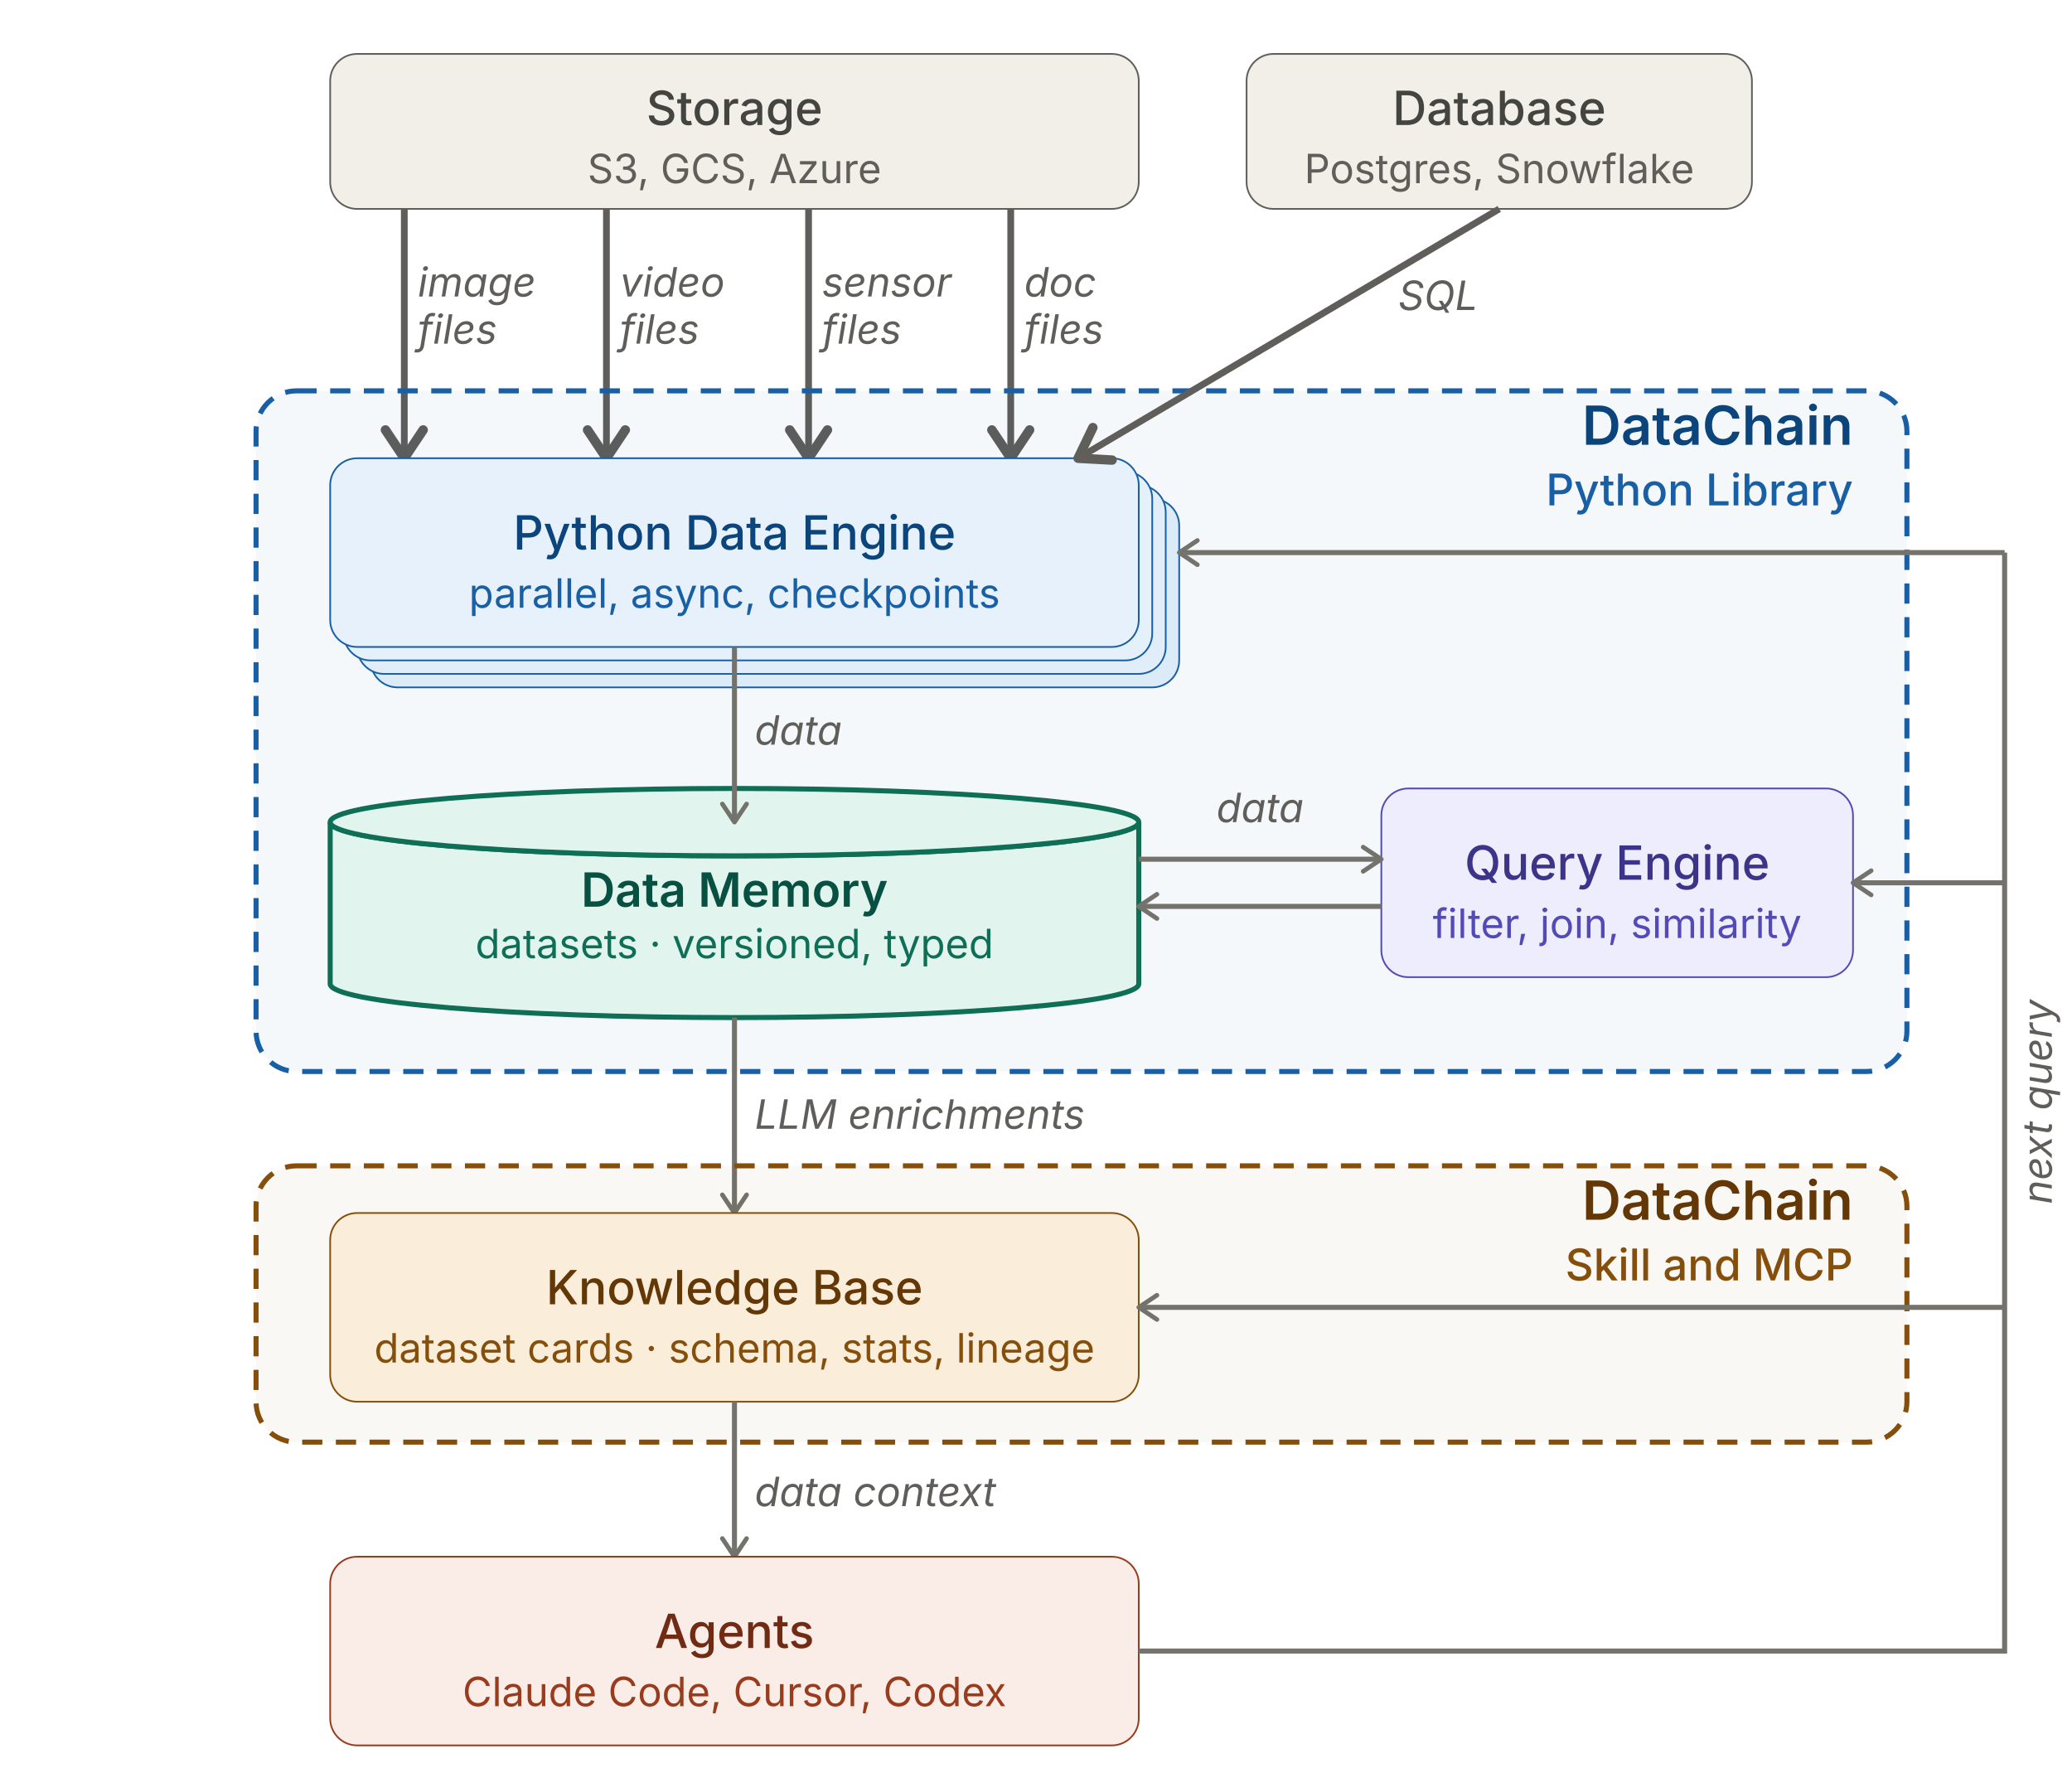
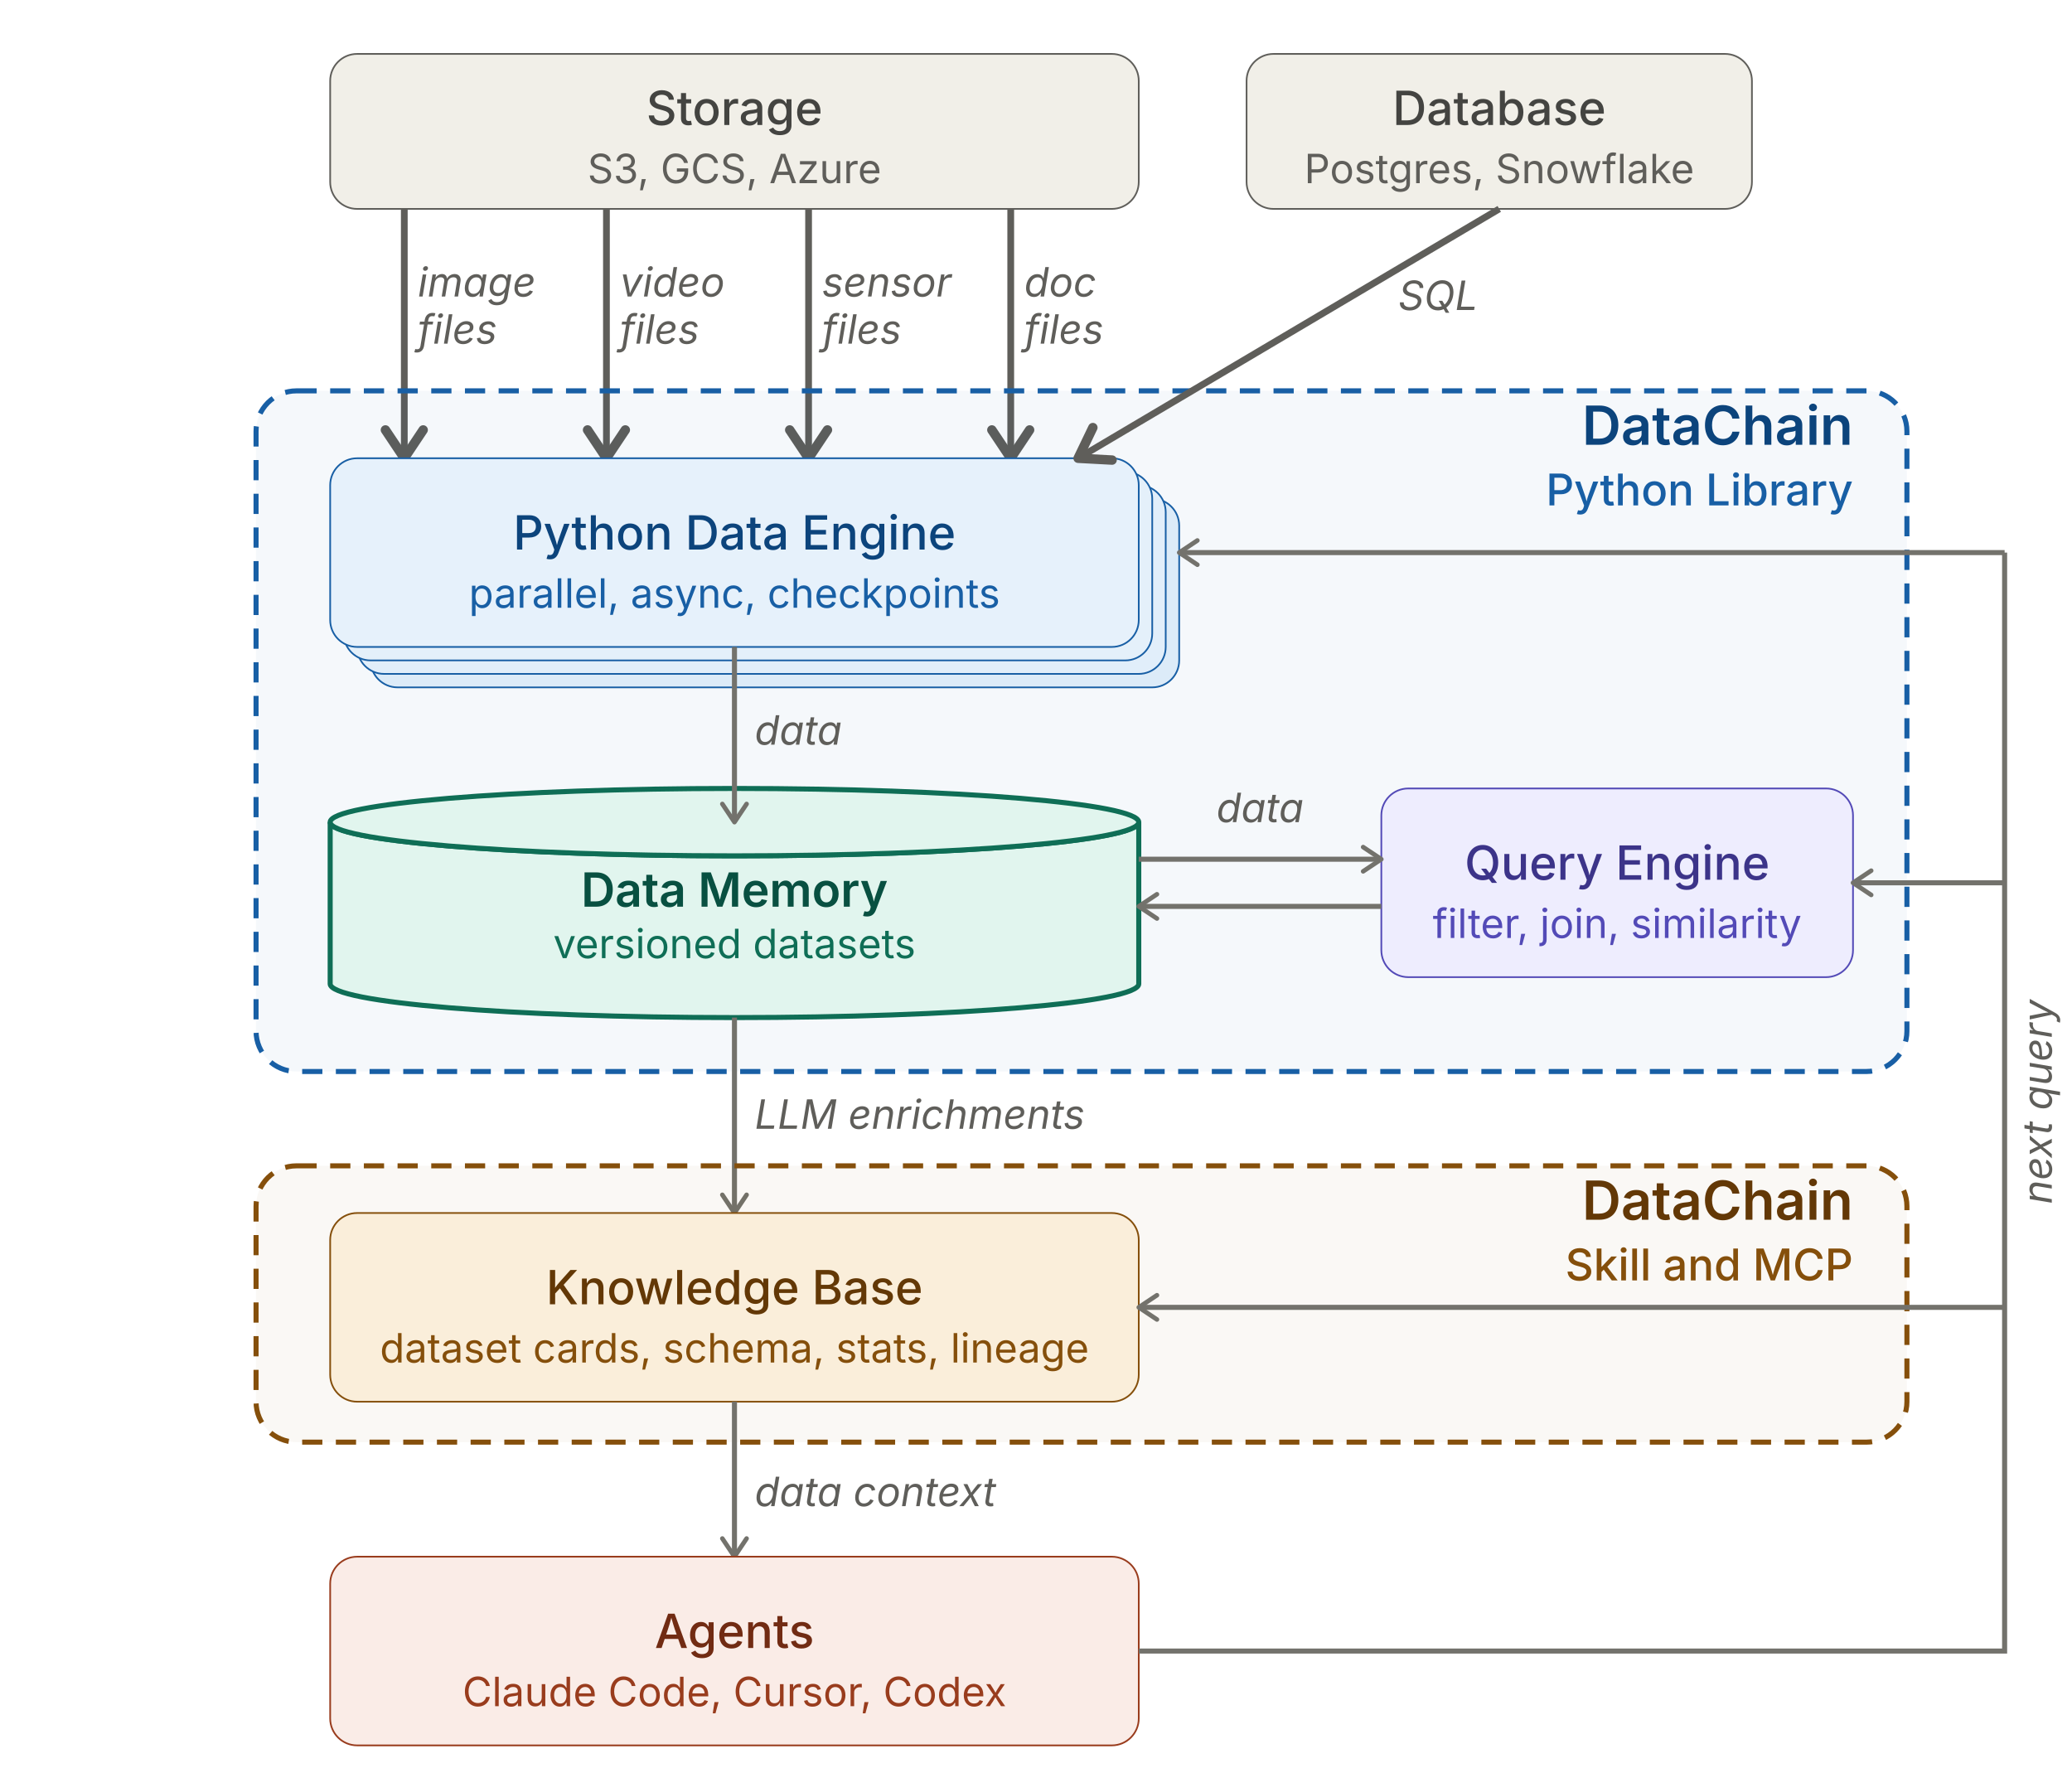
<svg xmlns="http://www.w3.org/2000/svg" width="100%" viewBox="0 0 615 526">
  <defs>
    <marker id="arrow" viewBox="0 0 10 10" refX="8" refY="5" markerWidth="6" markerHeight="6" orient="auto-start-reverse">
      <path d="M2 1L8 5L2 9" fill="none" stroke="context-stroke" stroke-width="1.5" stroke-linecap="round" stroke-linejoin="round" />
    </marker>
    <marker id="arrow-bold" viewBox="0 0 10 10" refX="8" refY="5" markerWidth="7" markerHeight="7" orient="auto-start-reverse">
      <path d="M2 1L8 5L2 9" fill="none" stroke="context-stroke" stroke-width="2" stroke-linecap="round" stroke-linejoin="round" />
    </marker>
  </defs>
  <g>
    <rect x="98" y="16" width="240" height="46" rx="8" fill="rgb(241,239,232)" stroke="rgb(95,94,90)" stroke-width="0.5" />
    <text x="218" y="32" text-anchor="middle" dominant-baseline="central" font-family="'Anthropic Sans',-apple-system,system-ui,'Segoe UI',sans-serif" font-size="14" font-weight="500" fill="rgb(68,68,65)">Storage</text>
    <text x="218" y="50" text-anchor="middle" dominant-baseline="central" font-family="'Anthropic Sans',-apple-system,system-ui,'Segoe UI',sans-serif" font-size="12" fill="rgb(95,94,90)">S3, GCS, Azure</text>
  </g>
  <line x1="120" y1="62" x2="120" y2="136" stroke="rgb(95,94,90)" stroke-width="2" marker-end="url(#arrow-bold)" />
  <line x1="180" y1="62" x2="180" y2="136" stroke="rgb(95,94,90)" stroke-width="2" marker-end="url(#arrow-bold)" />
  <line x1="240" y1="62" x2="240" y2="136" stroke="rgb(95,94,90)" stroke-width="2" marker-end="url(#arrow-bold)" />
  <line x1="300" y1="62" x2="300" y2="136" stroke="rgb(95,94,90)" stroke-width="2" marker-end="url(#arrow-bold)" />
  <text x="124" y="88" text-anchor="start" font-family="'Anthropic Sans',-apple-system,system-ui,'Segoe UI',sans-serif" font-size="12" font-style="italic" fill="rgb(95,94,90)">
    <tspan x="124">image</tspan>
    <tspan x="124" dy="14">files</tspan>
  </text>
  <text x="184" y="88" text-anchor="start" font-family="'Anthropic Sans',-apple-system,system-ui,'Segoe UI',sans-serif" font-size="12" font-style="italic" fill="rgb(95,94,90)">
    <tspan x="184">video</tspan>
    <tspan x="184" dy="14">files</tspan>
  </text>
  <text x="244" y="88" text-anchor="start" font-family="'Anthropic Sans',-apple-system,system-ui,'Segoe UI',sans-serif" font-size="12" font-style="italic" fill="rgb(95,94,90)">
    <tspan x="244">sensor</tspan>
    <tspan x="244" dy="14">files</tspan>
  </text>
  <text x="304" y="88" text-anchor="start" font-family="'Anthropic Sans',-apple-system,system-ui,'Segoe UI',sans-serif" font-size="12" font-style="italic" fill="rgb(95,94,90)">
    <tspan x="304">doc</tspan>
    <tspan x="304" dy="14">files</tspan>
  </text>
  <g>
    <rect x="370" y="16" width="150" height="46" rx="8" fill="rgb(241,239,232)" stroke="rgb(95,94,90)" stroke-width="0.5" />
    <text x="445" y="32" text-anchor="middle" dominant-baseline="central" font-family="'Anthropic Sans',-apple-system,system-ui,'Segoe UI',sans-serif" font-size="14" font-weight="500" fill="rgb(68,68,65)">Database</text>
    <text x="445" y="50" text-anchor="middle" dominant-baseline="central" font-family="'Anthropic Sans',-apple-system,system-ui,'Segoe UI',sans-serif" font-size="12" fill="rgb(95,94,90)">Postgres, Snowflake</text>
  </g>
  <rect x="76" y="116" width="490" height="202" rx="12" fill="rgba(24,95,165,0.04)" stroke="rgb(24,95,165)" stroke-width="1.5" stroke-dasharray="6 4" />
  <text x="550" y="132" text-anchor="end" font-family="'Anthropic Sans',-apple-system,system-ui,'Segoe UI',sans-serif" font-size="16" font-weight="600" fill="rgb(12,68,124)">DataChain</text>
  <text x="550" y="150" text-anchor="end" font-family="'Anthropic Sans',-apple-system,system-ui,'Segoe UI',sans-serif" font-size="13" font-weight="500" fill="rgb(24,95,165)">Python Library</text>
  <g>
    <rect x="110" y="148" width="240" height="56" rx="8" fill="rgb(220,235,248)" stroke="rgb(24,95,165)" stroke-width="0.5" />
    <rect x="106" y="144" width="240" height="56" rx="8" fill="rgb(225,238,250)" stroke="rgb(24,95,165)" stroke-width="0.5" />
    <rect x="102" y="140" width="240" height="56" rx="8" fill="rgb(228,240,250)" stroke="rgb(24,95,165)" stroke-width="0.5" />
    <rect x="98" y="136" width="240" height="56" rx="8" fill="rgb(230,241,251)" stroke="rgb(24,95,165)" stroke-width="0.5" />
    <text x="218" y="158" text-anchor="middle" dominant-baseline="central" font-family="'Anthropic Sans',-apple-system,system-ui,'Segoe UI',sans-serif" font-size="14" font-weight="500" fill="rgb(12,68,124)">Python Data Engine</text>
    <text x="218" y="176" text-anchor="middle" dominant-baseline="central" font-family="'Anthropic Sans',-apple-system,system-ui,'Segoe UI',sans-serif" font-size="12" fill="rgb(24,95,165)">parallel, async, checkpoints</text>
  </g>
  <line x1="445" y1="62" x2="320" y2="136" stroke="rgb(95,94,90)" stroke-width="2" marker-end="url(#arrow-bold)" />
  <text x="415" y="92" text-anchor="start" font-family="'Anthropic Sans',-apple-system,system-ui,'Segoe UI',sans-serif" font-size="12" font-style="italic" fill="rgb(95,94,90)">SQL</text>
  <g>
    <path d="M 98,244 A 120,10 0 0,0 338,244 L 338,292 A 120,10 0 0,1 98,292 Z" fill="rgb(225,245,238)" stroke="rgb(15,110,86)" stroke-width="1.5" />
    <ellipse cx="218" cy="244" rx="120" ry="10" fill="rgb(225,245,238)" stroke="rgb(15,110,86)" stroke-width="1.5" />
    <text x="218" y="264" text-anchor="middle" dominant-baseline="central" font-family="'Anthropic Sans',-apple-system,system-ui,'Segoe UI',sans-serif" font-size="14" font-weight="600" fill="rgb(8,80,65)">Data Memory</text>
-     <text x="218" y="280" text-anchor="middle" dominant-baseline="central" font-family="'Anthropic Sans',-apple-system,system-ui,'Segoe UI',sans-serif" font-size="12" fill="rgb(15,110,86)">datasets · versioned, typed</text>
+     <text x="218" y="280" text-anchor="middle" dominant-baseline="central" font-family="'Anthropic Sans',-apple-system,system-ui,'Segoe UI',sans-serif" font-size="12" fill="rgb(15,110,86)">versioned datasets</text>
  </g>
  <line x1="218" y1="192" x2="218" y2="244" stroke="rgb(115,114,108)" stroke-width="1.5" marker-end="url(#arrow)" />
  <text x="224" y="221" text-anchor="start" font-family="'Anthropic Sans',-apple-system,system-ui,'Segoe UI',sans-serif" font-size="12" font-style="italic" fill="rgb(95,94,90)">data</text>
  <g>
    <rect x="410" y="234" width="140" height="56" rx="8" fill="rgb(238,237,254)" stroke="rgb(83,74,183)" stroke-width="0.5" />
    <text x="480" y="256" text-anchor="middle" dominant-baseline="central" font-family="'Anthropic Sans',-apple-system,system-ui,'Segoe UI',sans-serif" font-size="14" font-weight="500" fill="rgb(60,52,137)">Query Engine</text>
    <text x="480" y="274" text-anchor="middle" dominant-baseline="central" font-family="'Anthropic Sans',-apple-system,system-ui,'Segoe UI',sans-serif" font-size="12" fill="rgb(83,74,183)">filter, join, similarity</text>
  </g>
  <line x1="338" y1="255" x2="410" y2="255" stroke="rgb(115,114,108)" stroke-width="1.5" marker-end="url(#arrow)" />
  <line x1="410" y1="269" x2="338" y2="269" stroke="rgb(115,114,108)" stroke-width="1.5" marker-end="url(#arrow)" />
  <text x="374" y="244" text-anchor="middle" font-family="'Anthropic Sans',-apple-system,system-ui,'Segoe UI',sans-serif" font-size="12" font-style="italic" fill="rgb(95,94,90)">data</text>
  <line x1="218" y1="302" x2="218" y2="360" stroke="rgb(115,114,108)" stroke-width="1.5" marker-end="url(#arrow)" />
  <text x="224" y="335" text-anchor="start" font-family="'Anthropic Sans',-apple-system,system-ui,'Segoe UI',sans-serif" font-size="12" font-style="italic" fill="rgb(95,94,90)">LLM enrichments</text>
  <rect x="76" y="346" width="490" height="82" rx="12" fill="rgba(133,79,11,0.04)" stroke="rgb(133,79,11)" stroke-width="1.5" stroke-dasharray="6 4" />
  <text x="550" y="362" text-anchor="end" font-family="'Anthropic Sans',-apple-system,system-ui,'Segoe UI',sans-serif" font-size="16" font-weight="600" fill="rgb(99,56,6)">DataChain</text>
  <text x="550" y="380" text-anchor="end" font-family="'Anthropic Sans',-apple-system,system-ui,'Segoe UI',sans-serif" font-size="13" font-weight="500" fill="rgb(133,79,11)">Skill and MCP</text>
  <g>
    <rect x="98" y="360" width="240" height="56" rx="8" fill="rgb(250,238,218)" stroke="rgb(133,79,11)" stroke-width="0.5" />
    <text x="218" y="382" text-anchor="middle" dominant-baseline="central" font-family="'Anthropic Sans',-apple-system,system-ui,'Segoe UI',sans-serif" font-size="14" font-weight="500" fill="rgb(99,56,6)">Knowledge Base</text>
-     <text x="218" y="400" text-anchor="middle" dominant-baseline="central" font-family="'Anthropic Sans',-apple-system,system-ui,'Segoe UI',sans-serif" font-size="12" fill="rgb(133,79,11)">dataset cards · schema, stats, lineage</text>
+     <text x="218" y="400" text-anchor="middle" dominant-baseline="central" font-family="'Anthropic Sans',-apple-system,system-ui,'Segoe UI',sans-serif" font-size="12" fill="rgb(133,79,11)">dataset cards, schema, stats, lineage</text>
  </g>
  <line x1="218" y1="416" x2="218" y2="462" stroke="rgb(115,114,108)" stroke-width="1.5" marker-end="url(#arrow)" />
  <text x="224" y="447" text-anchor="start" font-family="'Anthropic Sans',-apple-system,system-ui,'Segoe UI',sans-serif" font-size="12" font-style="italic" fill="rgb(95,94,90)">data context</text>
  <g>
    <rect x="98" y="462" width="240" height="56" rx="8" fill="rgb(250,236,231)" stroke="rgb(153,60,29)" stroke-width="0.5" />
    <text x="218" y="484" text-anchor="middle" dominant-baseline="central" font-family="'Anthropic Sans',-apple-system,system-ui,'Segoe UI',sans-serif" font-size="14" font-weight="500" fill="rgb(113,43,19)">Agents</text>
    <text x="218" y="502" text-anchor="middle" dominant-baseline="central" font-family="'Anthropic Sans',-apple-system,system-ui,'Segoe UI',sans-serif" font-size="12" fill="rgb(153,60,29)">Claude Code, Cursor, Codex</text>
  </g>
  <path d="M 338,490 L 595,490 L 595,164" fill="none" stroke="rgb(115,114,108)" stroke-width="1.5" />
  <line x1="595" y1="164" x2="350" y2="164" stroke="rgb(115,114,108)" stroke-width="1.5" marker-end="url(#arrow)" />
  <line x1="595" y1="262" x2="550" y2="262" stroke="rgb(115,114,108)" stroke-width="1.5" marker-end="url(#arrow)" />
  <line x1="595" y1="388" x2="338" y2="388" stroke="rgb(115,114,108)" stroke-width="1.5" marker-end="url(#arrow)" />
  <text x="609" y="327" text-anchor="middle" transform="rotate(-90, 609, 327)" font-family="'Anthropic Sans',-apple-system,system-ui,'Segoe UI',sans-serif" font-size="12" font-style="italic" fill="rgb(95,94,90)">next query</text>
</svg>
